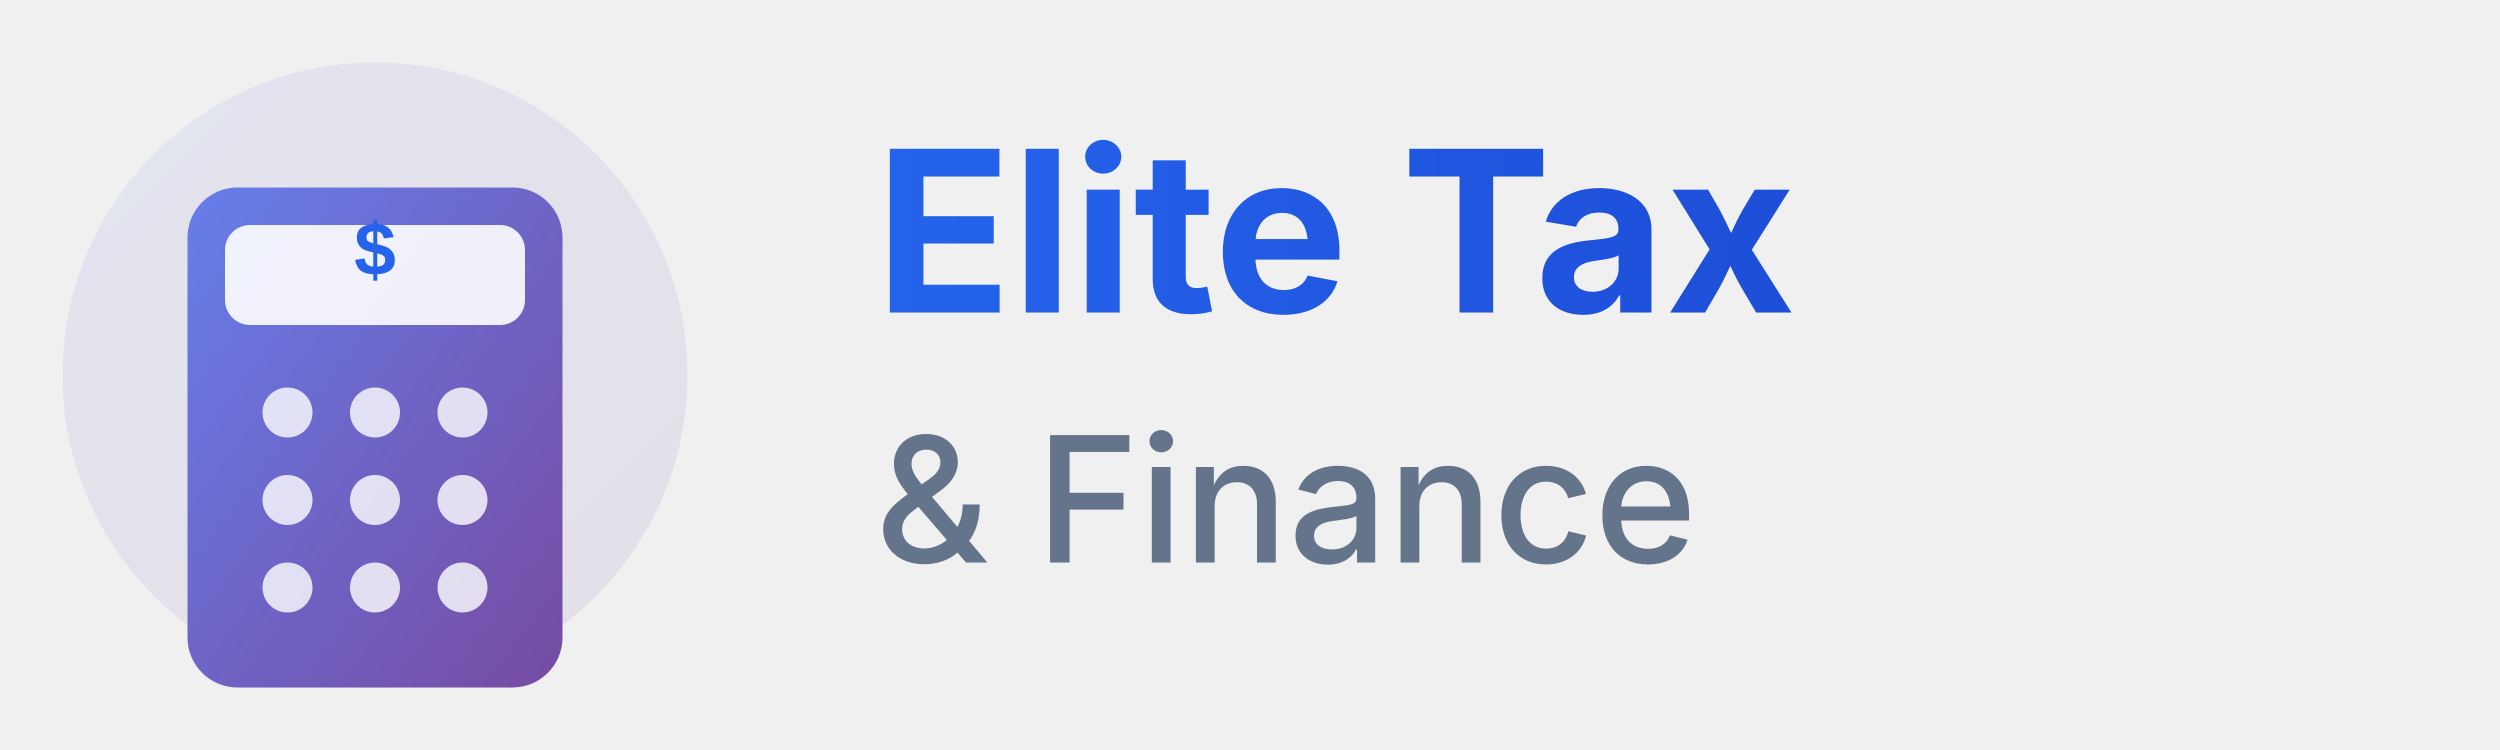
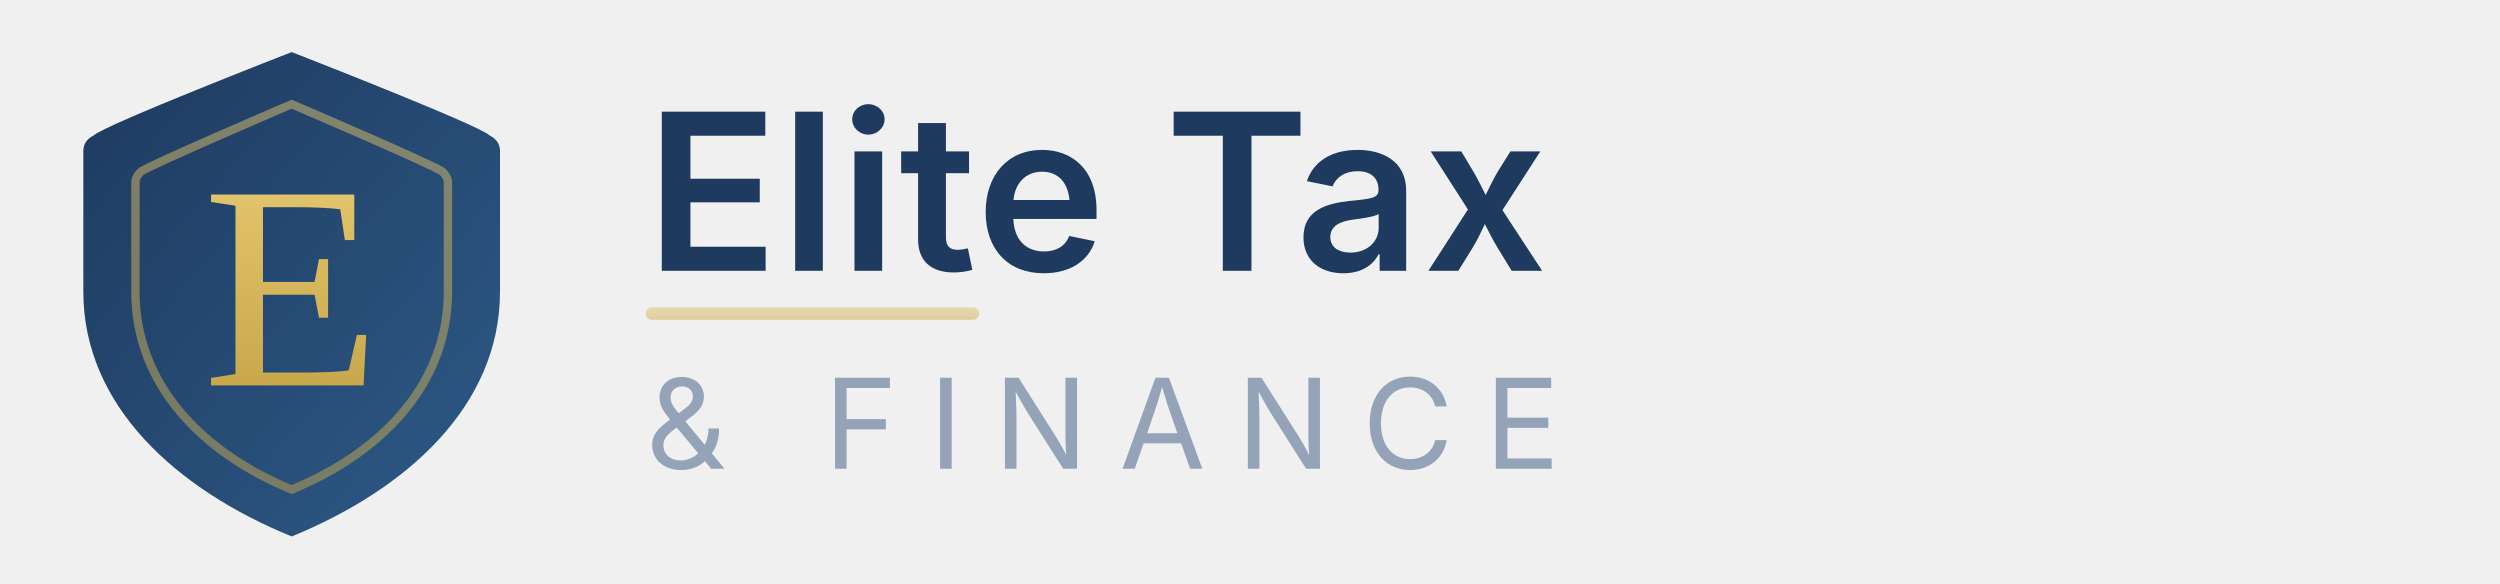
- <svg xmlns="http://www.w3.org/2000/svg" width="200" height="60" viewBox="0 0 200 60">
+ <svg xmlns="http://www.w3.org/2000/svg" width="240" height="56" viewBox="0 0 240 56">
  <defs>
-     <linearGradient id="logoGradient" x1="0%" y1="0%" x2="100%" y2="0%">
-       <stop offset="0%" style="stop-color:#2563eb;stop-opacity:1" />
-       <stop offset="100%" style="stop-color:#1d4ed8;stop-opacity:1" />
+     <linearGradient id="shieldGrad" x1="0%" y1="0%" x2="100%" y2="100%">
+       <stop offset="0%" style="stop-color:#1e3a5f" />
+       <stop offset="100%" style="stop-color:#2d5a87" />
    </linearGradient>
-     <linearGradient id="iconGradient" x1="0%" y1="0%" x2="100%" y2="100%">
-       <stop offset="0%" style="stop-color:#667eea;stop-opacity:1" />
-       <stop offset="100%" style="stop-color:#764ba2;stop-opacity:1" />
+     <linearGradient id="goldGrad" x1="0%" y1="0%" x2="0%" y2="100%">
+       <stop offset="0%" style="stop-color:#e0c36a" />
+       <stop offset="100%" style="stop-color:#c9a84c" />
    </linearGradient>
  </defs>
-   <circle cx="30" cy="30" r="25" fill="url(#iconGradient)" opacity="0.1" />
-   <g transform="translate(15, 15)">
-     <rect x="0" y="0" width="30" height="40" rx="4" fill="url(#iconGradient)" />
-     <rect x="3" y="3" width="24" height="8" rx="2" fill="#ffffff" opacity="0.9" />
-     <circle cx="8" cy="18" r="2" fill="#ffffff" opacity="0.8" />
-     <circle cx="15" cy="18" r="2" fill="#ffffff" opacity="0.8" />
-     <circle cx="22" cy="18" r="2" fill="#ffffff" opacity="0.8" />
-     <circle cx="8" cy="25" r="2" fill="#ffffff" opacity="0.8" />
-     <circle cx="15" cy="25" r="2" fill="#ffffff" opacity="0.8" />
-     <circle cx="22" cy="25" r="2" fill="#ffffff" opacity="0.8" />
-     <circle cx="8" cy="32" r="2" fill="#ffffff" opacity="0.8" />
-     <circle cx="15" cy="32" r="2" fill="#ffffff" opacity="0.8" />
-     <circle cx="22" cy="32" r="2" fill="#ffffff" opacity="0.8" />
-     <text x="15" y="7" font-family="Arial, sans-serif" font-size="6" font-weight="bold" text-anchor="middle" fill="#2563eb">$</text>
-   </g>
-   <text x="70" y="25" font-family="Inter, Arial, sans-serif" font-size="18" font-weight="700" fill="url(#logoGradient)">Elite Tax</text>
-   <text x="70" y="45" font-family="Inter, Arial, sans-serif" font-size="14" font-weight="500" fill="#64748b">&amp; Finance</text>
+   <path d="M28 5 C28 5 46 12 47 13 Q48 13.5 48 14.5 L48 28            C48 39 39 47 28 51.5 C17 47 8 39 8 28 L8 14.5            Q8 13.5 9 13 C10 12 28 5 28 5 Z" fill="url(#shieldGrad)" />
+   <path d="M28 10 C28 10 42 16 42.5 16.5 Q43 17 43 17.5 L43 28            C43 37 36.5 43.5 28 47 C19.5 43.5 13 37 13 28 L13 17.5            Q13 17 13.5 16.5 C14 16 28 10 28 10 Z" fill="none" stroke="url(#goldGrad)" stroke-width="0.8" opacity="0.5" />
+   <text x="28" y="37" font-family="Georgia, 'Times New Roman', serif" font-size="28" font-weight="400" fill="url(#goldGrad)" text-anchor="middle" letter-spacing="-0.5">E</text>
+   <text x="62" y="26" font-family="Inter, -apple-system, sans-serif" font-size="21" font-weight="600" fill="#1e3a5f" letter-spacing="0.2">Elite Tax</text>
+   <text x="62" y="45" font-family="Inter, -apple-system, sans-serif" font-size="12" font-weight="400" fill="#94a3b8" letter-spacing="3">&amp; FINANCE</text>
+   <rect x="62" y="29.5" width="32" height="1.2" rx="0.6" fill="url(#goldGrad)" opacity="0.5" />
</svg>
